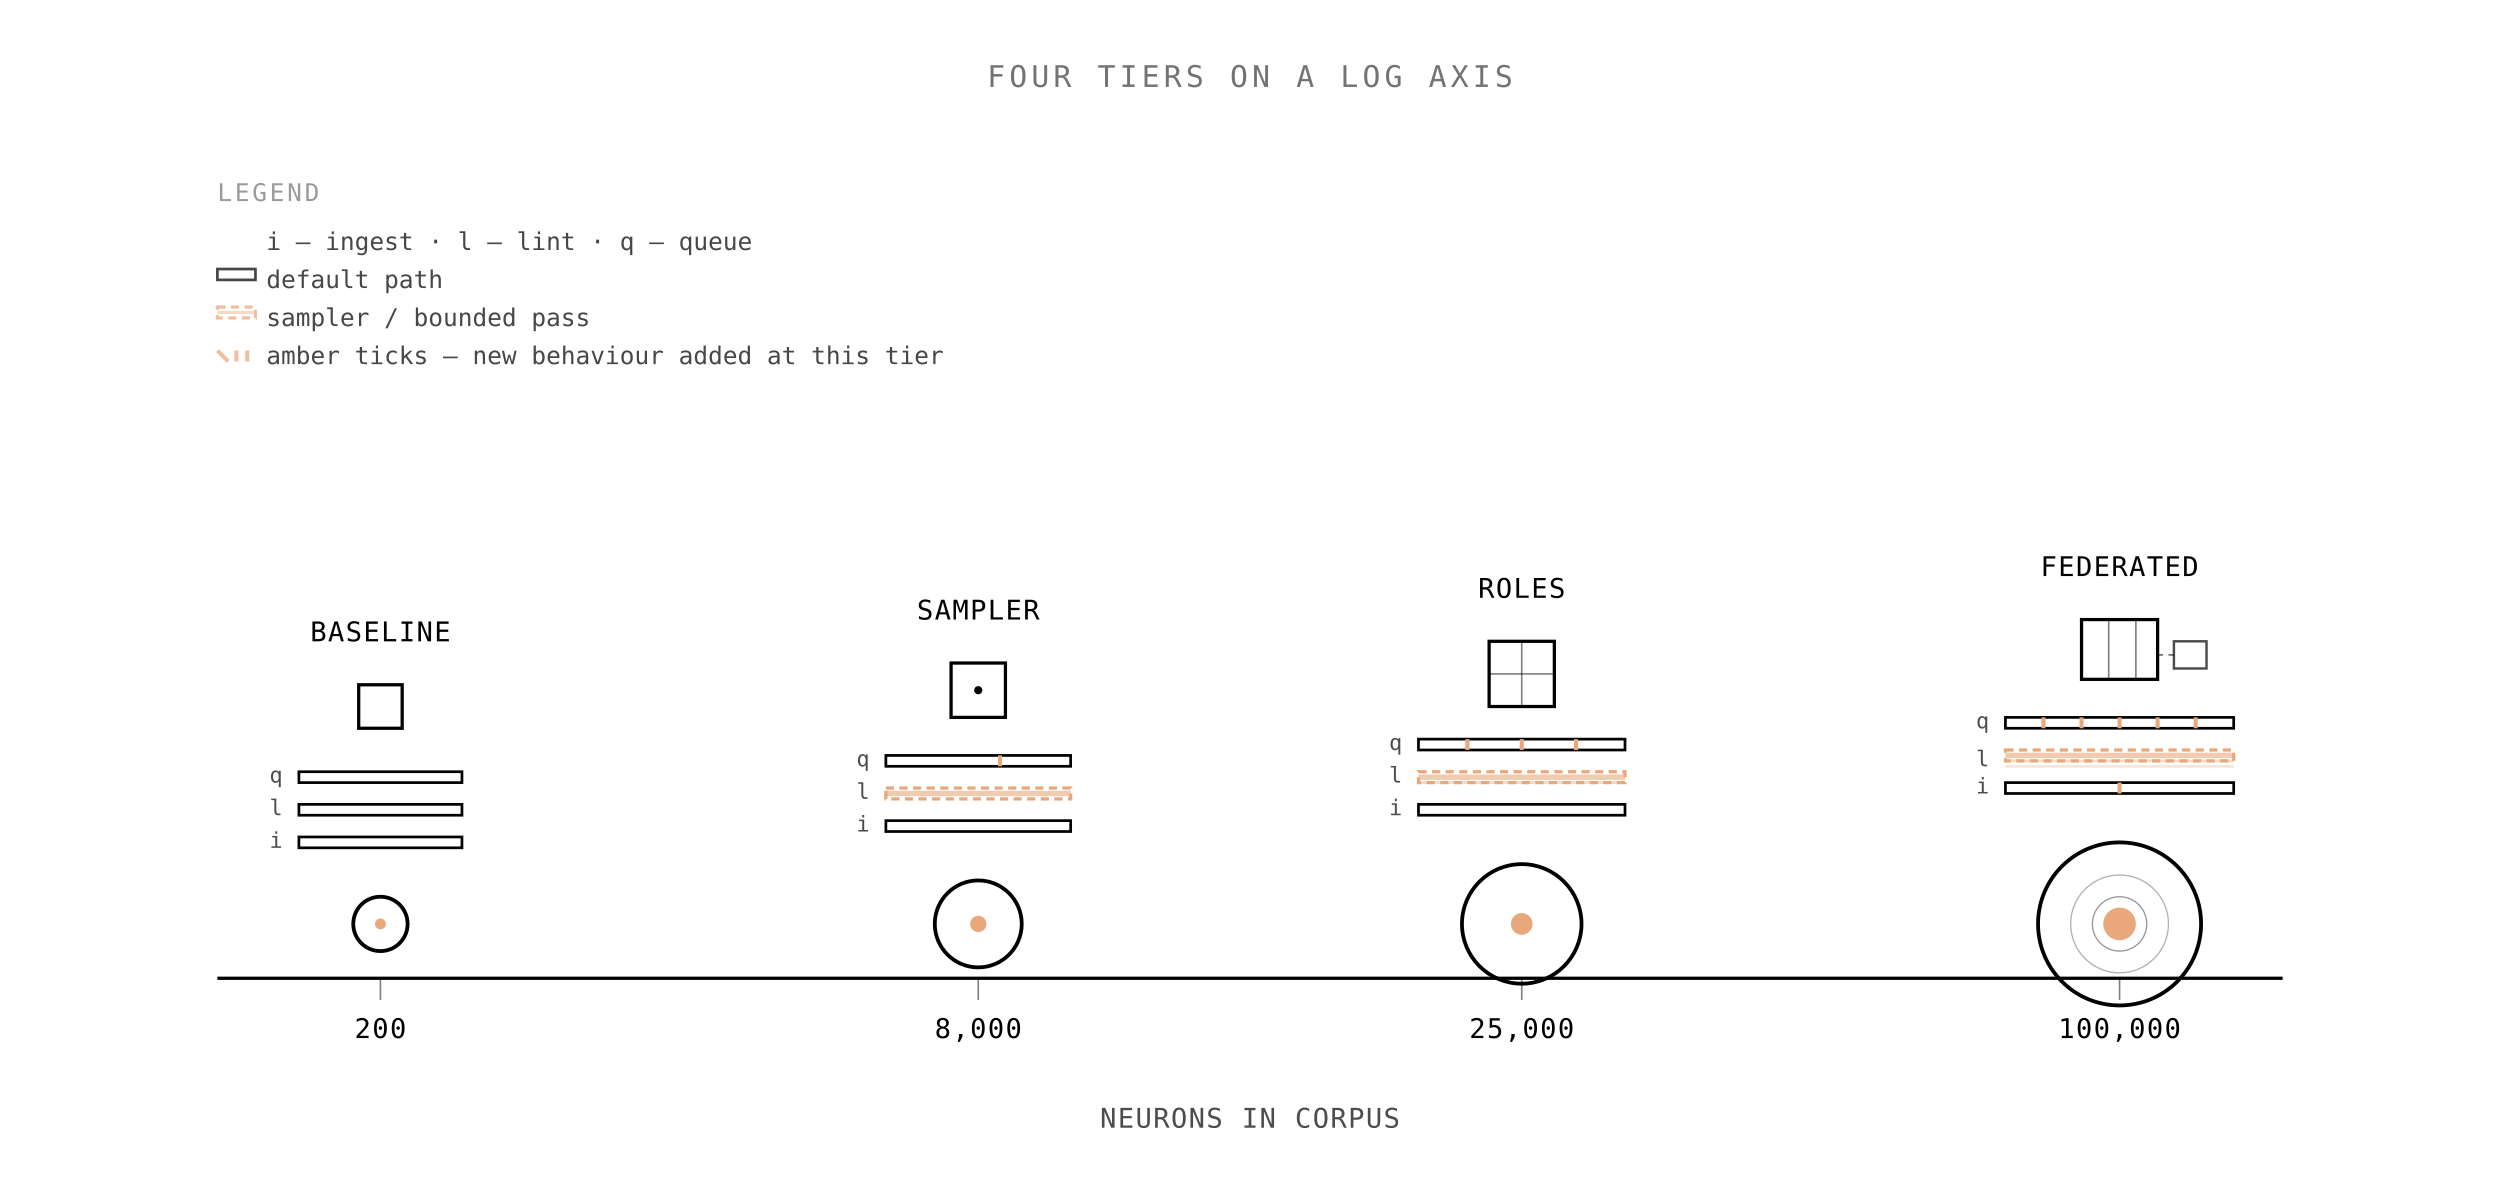
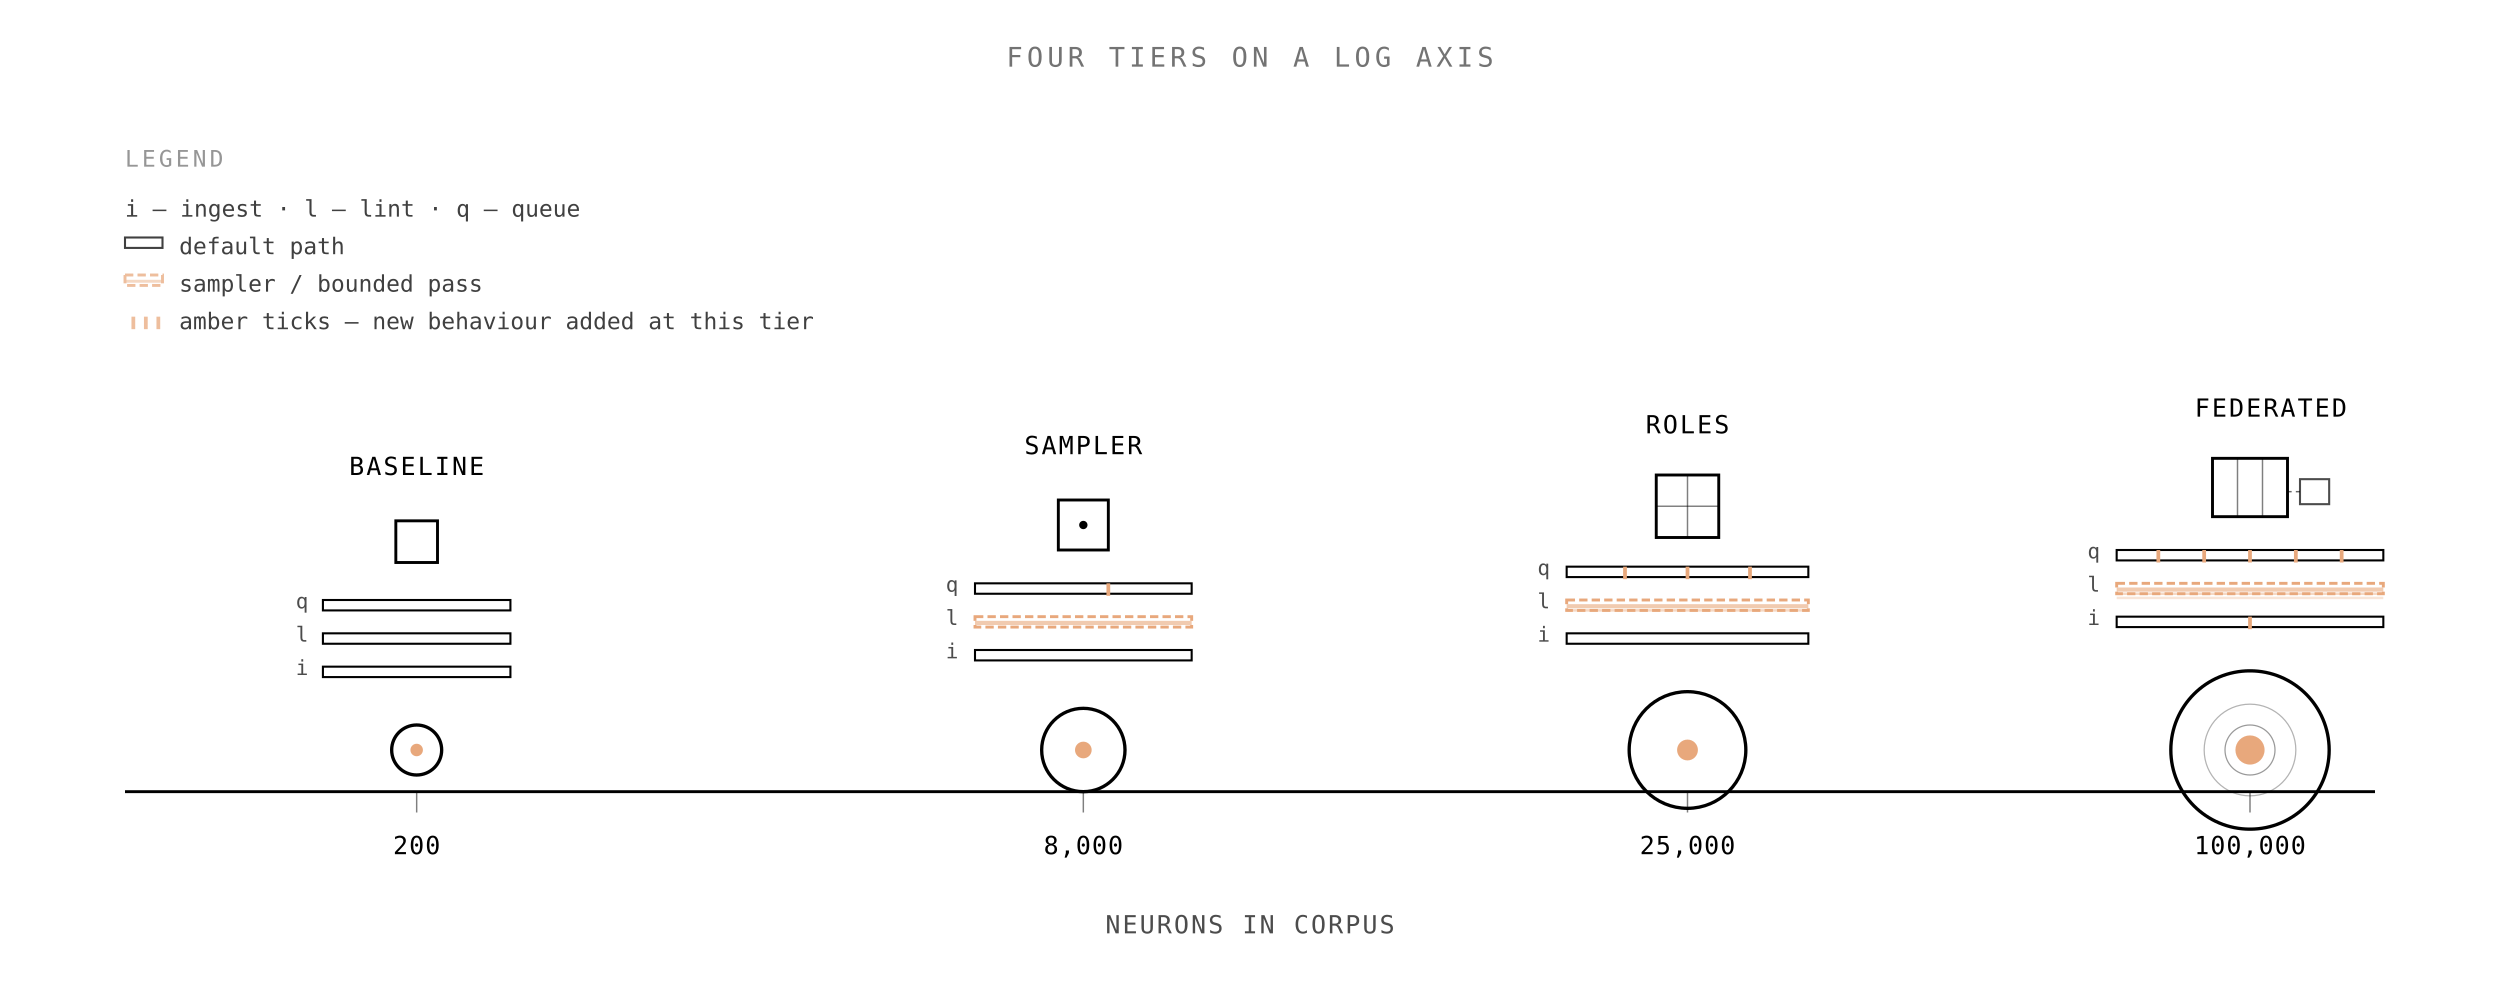
- <svg xmlns="http://www.w3.org/2000/svg" viewBox="0 0 920 440" role="img" aria-label="Four representative corpus sizes — 200, 8k, 25k, 100k Neurons — plotted on a log axis with each tier's ingest, lint, queue, and infrastructure state rendered as a stacked indicator column.">
-   <text x="460" y="32" font-family="monospace" font-size="11" fill="currentColor" text-anchor="middle" opacity="0.55" letter-spacing="1.5">FOUR TIERS ON A LOG AXIS</text>
-   <line x1="80" y1="360" x2="840" y2="360" stroke="currentColor" stroke-width="1.2" />
-   <g stroke="currentColor" stroke-width="0.6" opacity="0.5">
-     <line x1="140" y1="360" x2="140" y2="368" />
-     <line x1="360" y1="360" x2="360" y2="368" />
-     <line x1="560" y1="360" x2="560" y2="368" />
-     <line x1="780" y1="360" x2="780" y2="368" />
+ <svg xmlns="http://www.w3.org/2000/svg" viewBox="0 0 1200 480" role="img" aria-label="Four representative corpus sizes — 200, 8k, 25k, 100k Neurons — plotted on a log axis with each tier's ingest, lint, queue, and infrastructure state rendered as a stacked indicator column.">
+   <text x="600" y="32" font-family="monospace" font-size="13" fill="currentColor" text-anchor="middle" opacity="0.55" letter-spacing="2">FOUR TIERS ON A LOG AXIS</text>
+   <line x1="60" y1="380" x2="1140" y2="380" stroke="currentColor" stroke-width="1.4" />
+   <g stroke="currentColor" stroke-width="0.7" opacity="0.5">
+     <line x1="200" y1="380" x2="200" y2="390" />
+     <line x1="520" y1="380" x2="520" y2="390" />
+     <line x1="810" y1="380" x2="810" y2="390" />
+     <line x1="1080" y1="380" x2="1080" y2="390" />
  </g>
-   <g font-family="monospace" font-size="10" fill="currentColor" text-anchor="middle" letter-spacing="0.5">
-     <text x="140" y="382">200</text>
-     <text x="360" y="382">8,000</text>
-     <text x="560" y="382">25,000</text>
-     <text x="780" y="382">100,000</text>
+   <g font-family="monospace" font-size="12" fill="currentColor" text-anchor="middle" letter-spacing="0.5">
+     <text x="200" y="410">200</text>
+     <text x="520" y="410">8,000</text>
+     <text x="810" y="410">25,000</text>
+     <text x="1080" y="410">100,000</text>
  </g>
-   <text x="460" y="415" font-family="monospace" font-size="10" fill="currentColor" text-anchor="middle" opacity="0.7" letter-spacing="0.5">NEURONS IN CORPUS</text>
-   <g transform="translate(140, 340)">
-     <circle cx="0" cy="0" r="10" fill="none" stroke="currentColor" stroke-width="1.4" />
-     <circle cx="0" cy="0" r="2" fill="#e8a87c" />
-     <rect x="-30" y="-32" width="60" height="4" fill="none" stroke="currentColor" stroke-width="1" />
-     <text x="-36" y="-28" font-family="monospace" font-size="8" fill="currentColor" text-anchor="end" opacity="0.7">i</text>
-     <rect x="-30" y="-44" width="60" height="4" fill="none" stroke="currentColor" stroke-width="1" />
-     <text x="-36" y="-40" font-family="monospace" font-size="8" fill="currentColor" text-anchor="end" opacity="0.7">l</text>
-     <rect x="-30" y="-56" width="60" height="4" fill="none" stroke="currentColor" stroke-width="1" />
-     <text x="-36" y="-52" font-family="monospace" font-size="8" fill="currentColor" text-anchor="end" opacity="0.7">q</text>
-     <rect x="-8" y="-88" width="16" height="16" fill="none" stroke="currentColor" stroke-width="1.2" />
-     <text x="0" y="-104" font-family="monospace" font-size="10" fill="currentColor" text-anchor="middle" letter-spacing="0.5">BASELINE</text>
+   <text x="600" y="448" font-family="monospace" font-size="12" fill="currentColor" text-anchor="middle" opacity="0.7" letter-spacing="1">NEURONS IN CORPUS</text>
+   <g transform="translate(200, 360)">
+     <circle cx="0" cy="0" r="12" fill="none" stroke="currentColor" stroke-width="1.6" />
+     <circle cx="0" cy="0" r="3" fill="#e8a87c" />
+     <rect x="-45" y="-40" width="90" height="5" fill="none" stroke="currentColor" stroke-width="1" />
+     <text x="-52" y="-36" font-family="monospace" font-size="10" fill="currentColor" text-anchor="end" opacity="0.7">i</text>
+     <rect x="-45" y="-56" width="90" height="5" fill="none" stroke="currentColor" stroke-width="1" />
+     <text x="-52" y="-52" font-family="monospace" font-size="10" fill="currentColor" text-anchor="end" opacity="0.7">l</text>
+     <rect x="-45" y="-72" width="90" height="5" fill="none" stroke="currentColor" stroke-width="1" />
+     <text x="-52" y="-68" font-family="monospace" font-size="10" fill="currentColor" text-anchor="end" opacity="0.7">q</text>
+     <rect x="-10" y="-110" width="20" height="20" fill="none" stroke="currentColor" stroke-width="1.4" />
+     <text x="0" y="-132" font-family="monospace" font-size="12" fill="currentColor" text-anchor="middle" letter-spacing="1">BASELINE</text>
  </g>
-   <g transform="translate(360, 340)">
-     <circle cx="0" cy="0" r="16" fill="none" stroke="currentColor" stroke-width="1.4" />
-     <circle cx="0" cy="0" r="3" fill="#e8a87c" />
-     <rect x="-34" y="-38" width="68" height="4" fill="none" stroke="currentColor" stroke-width="1" />
-     <text x="-40" y="-34" font-family="monospace" font-size="8" fill="currentColor" text-anchor="end" opacity="0.7">i</text>
-     <rect x="-34" y="-50" width="68" height="4" fill="none" stroke="#e8a87c" stroke-width="1.2" stroke-dasharray="3 2" />
-     <line x1="-34" y1="-48" x2="34" y2="-48" stroke="#e8a87c" stroke-width="2" opacity="0.6" />
-     <text x="-40" y="-46" font-family="monospace" font-size="8" fill="currentColor" text-anchor="end" opacity="0.7">l</text>
-     <rect x="-34" y="-62" width="68" height="4" fill="none" stroke="currentColor" stroke-width="1" />
-     <line x1="8" y1="-62" x2="8" y2="-58" stroke="#e8a87c" stroke-width="1.5" />
-     <text x="-40" y="-58" font-family="monospace" font-size="8" fill="currentColor" text-anchor="end" opacity="0.7">q</text>
-     <rect x="-10" y="-96" width="20" height="20" fill="none" stroke="currentColor" stroke-width="1.2" />
-     <circle cx="0" cy="-86" r="1.5" fill="currentColor" />
-     <text x="0" y="-112" font-family="monospace" font-size="10" fill="currentColor" text-anchor="middle" letter-spacing="0.5">SAMPLER</text>
+   <g transform="translate(520, 360)">
+     <circle cx="0" cy="0" r="20" fill="none" stroke="currentColor" stroke-width="1.6" />
+     <circle cx="0" cy="0" r="4" fill="#e8a87c" />
+     <rect x="-52" y="-48" width="104" height="5" fill="none" stroke="currentColor" stroke-width="1" />
+     <text x="-60" y="-44" font-family="monospace" font-size="10" fill="currentColor" text-anchor="end" opacity="0.7">i</text>
+     <rect x="-52" y="-64" width="104" height="5" fill="none" stroke="#e8a87c" stroke-width="1.4" stroke-dasharray="4 2" />
+     <line x1="-52" y1="-61" x2="52" y2="-61" stroke="#e8a87c" stroke-width="2" opacity="0.6" />
+     <text x="-60" y="-60" font-family="monospace" font-size="10" fill="currentColor" text-anchor="end" opacity="0.7">l</text>
+     <rect x="-52" y="-80" width="104" height="5" fill="none" stroke="currentColor" stroke-width="1" />
+     <line x1="12" y1="-80" x2="12" y2="-74" stroke="#e8a87c" stroke-width="1.8" />
+     <text x="-60" y="-76" font-family="monospace" font-size="10" fill="currentColor" text-anchor="end" opacity="0.7">q</text>
+     <rect x="-12" y="-120" width="24" height="24" fill="none" stroke="currentColor" stroke-width="1.4" />
+     <circle cx="0" cy="-108" r="2" fill="currentColor" />
+     <text x="0" y="-142" font-family="monospace" font-size="12" fill="currentColor" text-anchor="middle" letter-spacing="1">SAMPLER</text>
  </g>
-   <g transform="translate(560, 340)">
-     <circle cx="0" cy="0" r="22" fill="none" stroke="currentColor" stroke-width="1.4" />
-     <circle cx="0" cy="0" r="4" fill="#e8a87c" />
-     <rect x="-38" y="-44" width="76" height="4" fill="none" stroke="currentColor" stroke-width="1" />
-     <text x="-44" y="-40" font-family="monospace" font-size="8" fill="currentColor" text-anchor="end" opacity="0.7">i</text>
-     <rect x="-38" y="-56" width="76" height="4" fill="none" stroke="#e8a87c" stroke-width="1.2" stroke-dasharray="3 2" />
-     <line x1="-38" y1="-54" x2="38" y2="-54" stroke="#e8a87c" stroke-width="2" opacity="0.6" />
-     <line x1="-38" y1="-52" x2="38" y2="-52" stroke="#e8a87c" stroke-width="1" opacity="0.45" />
-     <text x="-44" y="-52" font-family="monospace" font-size="8" fill="currentColor" text-anchor="end" opacity="0.7">l</text>
-     <rect x="-38" y="-68" width="76" height="4" fill="none" stroke="currentColor" stroke-width="1" />
-     <line x1="-20" y1="-68" x2="-20" y2="-64" stroke="#e8a87c" stroke-width="1.5" />
-     <line x1="0" y1="-68" x2="0" y2="-64" stroke="#e8a87c" stroke-width="1.5" />
-     <line x1="20" y1="-68" x2="20" y2="-64" stroke="#e8a87c" stroke-width="1.5" />
-     <text x="-44" y="-64" font-family="monospace" font-size="8" fill="currentColor" text-anchor="end" opacity="0.7">q</text>
-     <rect x="-12" y="-104" width="24" height="24" fill="none" stroke="currentColor" stroke-width="1.2" />
-     <line x1="0" y1="-104" x2="0" y2="-80" stroke="currentColor" stroke-width="0.6" opacity="0.5" />
-     <line x1="-12" y1="-92" x2="12" y2="-92" stroke="currentColor" stroke-width="0.6" opacity="0.5" />
-     <text x="0" y="-120" font-family="monospace" font-size="10" fill="currentColor" text-anchor="middle" letter-spacing="0.5">ROLES</text>
+   <g transform="translate(810, 360)">
+     <circle cx="0" cy="0" r="28" fill="none" stroke="currentColor" stroke-width="1.6" />
+     <circle cx="0" cy="0" r="5" fill="#e8a87c" />
+     <rect x="-58" y="-56" width="116" height="5" fill="none" stroke="currentColor" stroke-width="1" />
+     <text x="-66" y="-52" font-family="monospace" font-size="10" fill="currentColor" text-anchor="end" opacity="0.7">i</text>
+     <rect x="-58" y="-72" width="116" height="5" fill="none" stroke="#e8a87c" stroke-width="1.4" stroke-dasharray="4 2" />
+     <line x1="-58" y1="-69" x2="58" y2="-69" stroke="#e8a87c" stroke-width="2" opacity="0.6" />
+     <line x1="-58" y1="-67" x2="58" y2="-67" stroke="#e8a87c" stroke-width="1.2" opacity="0.45" />
+     <text x="-66" y="-68" font-family="monospace" font-size="10" fill="currentColor" text-anchor="end" opacity="0.7">l</text>
+     <rect x="-58" y="-88" width="116" height="5" fill="none" stroke="currentColor" stroke-width="1" />
+     <line x1="-30" y1="-88" x2="-30" y2="-82" stroke="#e8a87c" stroke-width="1.8" />
+     <line x1="0" y1="-88" x2="0" y2="-82" stroke="#e8a87c" stroke-width="1.8" />
+     <line x1="30" y1="-88" x2="30" y2="-82" stroke="#e8a87c" stroke-width="1.8" />
+     <text x="-66" y="-84" font-family="monospace" font-size="10" fill="currentColor" text-anchor="end" opacity="0.7">q</text>
+     <rect x="-15" y="-132" width="30" height="30" fill="none" stroke="currentColor" stroke-width="1.4" />
+     <line x1="0" y1="-132" x2="0" y2="-102" stroke="currentColor" stroke-width="0.7" opacity="0.5" />
+     <line x1="-15" y1="-117" x2="15" y2="-117" stroke="currentColor" stroke-width="0.7" opacity="0.5" />
+     <text x="0" y="-152" font-family="monospace" font-size="12" fill="currentColor" text-anchor="middle" letter-spacing="1">ROLES</text>
  </g>
-   <g transform="translate(780, 340)">
-     <circle cx="0" cy="0" r="30" fill="none" stroke="currentColor" stroke-width="1.4" />
-     <circle cx="0" cy="0" r="6" fill="#e8a87c" />
-     <circle cx="0" cy="0" r="18" fill="none" stroke="currentColor" stroke-width="0.5" opacity="0.3" />
-     <circle cx="0" cy="0" r="10" fill="none" stroke="currentColor" stroke-width="0.5" opacity="0.4" />
-     <rect x="-42" y="-52" width="84" height="4" fill="none" stroke="currentColor" stroke-width="1" />
-     <line x1="0" y1="-52" x2="0" y2="-48" stroke="#e8a87c" stroke-width="1.5" />
-     <text x="-48" y="-48" font-family="monospace" font-size="8" fill="currentColor" text-anchor="end" opacity="0.7">i</text>
-     <rect x="-42" y="-64" width="84" height="4" fill="none" stroke="#e8a87c" stroke-width="1.2" stroke-dasharray="3 2" />
-     <line x1="-42" y1="-62" x2="42" y2="-62" stroke="#e8a87c" stroke-width="2" opacity="0.6" />
-     <line x1="-42" y1="-60" x2="42" y2="-60" stroke="#e8a87c" stroke-width="1" opacity="0.45" />
-     <line x1="-42" y1="-58" x2="42" y2="-58" stroke="#e8a87c" stroke-width="1" opacity="0.3" />
-     <text x="-48" y="-58" font-family="monospace" font-size="8" fill="currentColor" text-anchor="end" opacity="0.7">l</text>
-     <rect x="-42" y="-76" width="84" height="4" fill="none" stroke="currentColor" stroke-width="1" />
-     <line x1="-28" y1="-76" x2="-28" y2="-72" stroke="#e8a87c" stroke-width="1.5" />
-     <line x1="-14" y1="-76" x2="-14" y2="-72" stroke="#e8a87c" stroke-width="1.5" />
-     <line x1="0" y1="-76" x2="0" y2="-72" stroke="#e8a87c" stroke-width="1.5" />
-     <line x1="14" y1="-76" x2="14" y2="-72" stroke="#e8a87c" stroke-width="1.5" />
-     <line x1="28" y1="-76" x2="28" y2="-72" stroke="#e8a87c" stroke-width="1.5" />
-     <text x="-48" y="-72" font-family="monospace" font-size="8" fill="currentColor" text-anchor="end" opacity="0.7">q</text>
-     <rect x="-14" y="-112" width="28" height="22" fill="none" stroke="currentColor" stroke-width="1.2" />
-     <line x1="-4" y1="-112" x2="-4" y2="-90" stroke="currentColor" stroke-width="0.6" opacity="0.5" />
-     <line x1="6" y1="-112" x2="6" y2="-90" stroke="currentColor" stroke-width="0.6" opacity="0.5" />
-     <rect x="20" y="-104" width="12" height="10" fill="none" stroke="currentColor" stroke-width="0.9" opacity="0.7" />
-     <line x1="14" y1="-99" x2="20" y2="-99" stroke="currentColor" stroke-width="0.6" stroke-dasharray="2 2" opacity="0.6" />
-     <text x="0" y="-128" font-family="monospace" font-size="10" fill="currentColor" text-anchor="middle" letter-spacing="0.5">FEDERATED</text>
+   <g transform="translate(1080, 360)">
+     <circle cx="0" cy="0" r="38" fill="none" stroke="currentColor" stroke-width="1.6" />
+     <circle cx="0" cy="0" r="7" fill="#e8a87c" />
+     <circle cx="0" cy="0" r="22" fill="none" stroke="currentColor" stroke-width="0.6" opacity="0.3" />
+     <circle cx="0" cy="0" r="12" fill="none" stroke="currentColor" stroke-width="0.6" opacity="0.4" />
+     <rect x="-64" y="-64" width="128" height="5" fill="none" stroke="currentColor" stroke-width="1" />
+     <line x1="0" y1="-64" x2="0" y2="-58" stroke="#e8a87c" stroke-width="1.8" />
+     <text x="-72" y="-60" font-family="monospace" font-size="10" fill="currentColor" text-anchor="end" opacity="0.7">i</text>
+     <rect x="-64" y="-80" width="128" height="5" fill="none" stroke="#e8a87c" stroke-width="1.4" stroke-dasharray="4 2" />
+     <line x1="-64" y1="-77" x2="64" y2="-77" stroke="#e8a87c" stroke-width="2" opacity="0.6" />
+     <line x1="-64" y1="-75" x2="64" y2="-75" stroke="#e8a87c" stroke-width="1.2" opacity="0.45" />
+     <line x1="-64" y1="-73" x2="64" y2="-73" stroke="#e8a87c" stroke-width="1.2" opacity="0.3" />
+     <text x="-72" y="-76" font-family="monospace" font-size="10" fill="currentColor" text-anchor="end" opacity="0.7">l</text>
+     <rect x="-64" y="-96" width="128" height="5" fill="none" stroke="currentColor" stroke-width="1" />
+     <line x1="-44" y1="-96" x2="-44" y2="-90" stroke="#e8a87c" stroke-width="1.8" />
+     <line x1="-22" y1="-96" x2="-22" y2="-90" stroke="#e8a87c" stroke-width="1.8" />
+     <line x1="0" y1="-96" x2="0" y2="-90" stroke="#e8a87c" stroke-width="1.8" />
+     <line x1="22" y1="-96" x2="22" y2="-90" stroke="#e8a87c" stroke-width="1.8" />
+     <line x1="44" y1="-96" x2="44" y2="-90" stroke="#e8a87c" stroke-width="1.8" />
+     <text x="-72" y="-92" font-family="monospace" font-size="10" fill="currentColor" text-anchor="end" opacity="0.7">q</text>
+     <rect x="-18" y="-140" width="36" height="28" fill="none" stroke="currentColor" stroke-width="1.4" />
+     <line x1="-6" y1="-140" x2="-6" y2="-112" stroke="currentColor" stroke-width="0.7" opacity="0.5" />
+     <line x1="6" y1="-140" x2="6" y2="-112" stroke="currentColor" stroke-width="0.7" opacity="0.5" />
+     <rect x="24" y="-130" width="14" height="12" fill="none" stroke="currentColor" stroke-width="1" opacity="0.7" />
+     <line x1="18" y1="-124" x2="24" y2="-124" stroke="currentColor" stroke-width="0.7" stroke-dasharray="2 2" opacity="0.6" />
+     <text x="10" y="-160" font-family="monospace" font-size="12" fill="currentColor" text-anchor="middle" letter-spacing="1">FEDERATED</text>
  </g>
-   <g transform="translate(80, 74)" font-family="monospace" font-size="9" fill="currentColor" opacity="0.72">
-     <text x="0" y="0" letter-spacing="1" opacity="0.55">LEGEND</text>
-     <g transform="translate(0, 14)">
-       <text x="18" y="4">i — ingest · l — lint · q — queue</text>
+   <g transform="translate(60, 80)" font-family="monospace" font-size="11" fill="currentColor" opacity="0.75">
+     <text x="0" y="0" letter-spacing="1.5" opacity="0.55">LEGEND</text>
+     <g transform="translate(0, 20)">
+       <text x="0" y="4">i — ingest · l — lint · q — queue</text>
    </g>
-     <g transform="translate(0, 28)">
-       <rect x="0" y="-3" width="14" height="4" fill="none" stroke="currentColor" stroke-width="1" />
-       <text x="18" y="4">default path</text>
-     </g>
-     <g transform="translate(0, 42)">
-       <rect x="0" y="-3" width="14" height="4" fill="none" stroke="#e8a87c" stroke-width="1.2" stroke-dasharray="3 2" />
-       <line x1="0" y1="-1" x2="14" y2="-1" stroke="#e8a87c" stroke-width="1.2" opacity="0.6" />
-       <text x="18" y="4">sampler / bounded pass</text>
+     <g transform="translate(0, 38)">
+       <rect x="0" y="-4" width="18" height="5" fill="none" stroke="currentColor" stroke-width="1" />
+       <text x="26" y="4">default path</text>
    </g>
    <g transform="translate(0, 56)">
-       <line x1="0" y1="-1" x2="4" y2="3" stroke="#e8a87c" stroke-width="1.5" />
-       <line x1="7" y1="-1" x2="7" y2="3" stroke="#e8a87c" stroke-width="1.5" />
-       <line x1="11" y1="-1" x2="11" y2="3" stroke="#e8a87c" stroke-width="1.5" />
-       <text x="18" y="4">amber ticks — new behaviour added at this tier</text>
+       <rect x="0" y="-4" width="18" height="5" fill="none" stroke="#e8a87c" stroke-width="1.4" stroke-dasharray="4 2" />
+       <line x1="0" y1="-1" x2="18" y2="-1" stroke="#e8a87c" stroke-width="1.4" opacity="0.6" />
+       <text x="26" y="4">sampler / bounded pass</text>
+     </g>
+     <g transform="translate(0, 74)">
+       <line x1="4" y1="-2" x2="4" y2="4" stroke="#e8a87c" stroke-width="1.8" />
+       <line x1="10" y1="-2" x2="10" y2="4" stroke="#e8a87c" stroke-width="1.8" />
+       <line x1="16" y1="-2" x2="16" y2="4" stroke="#e8a87c" stroke-width="1.8" />
+       <text x="26" y="4">amber ticks — new behaviour added at this tier</text>
    </g>
  </g>
</svg>
